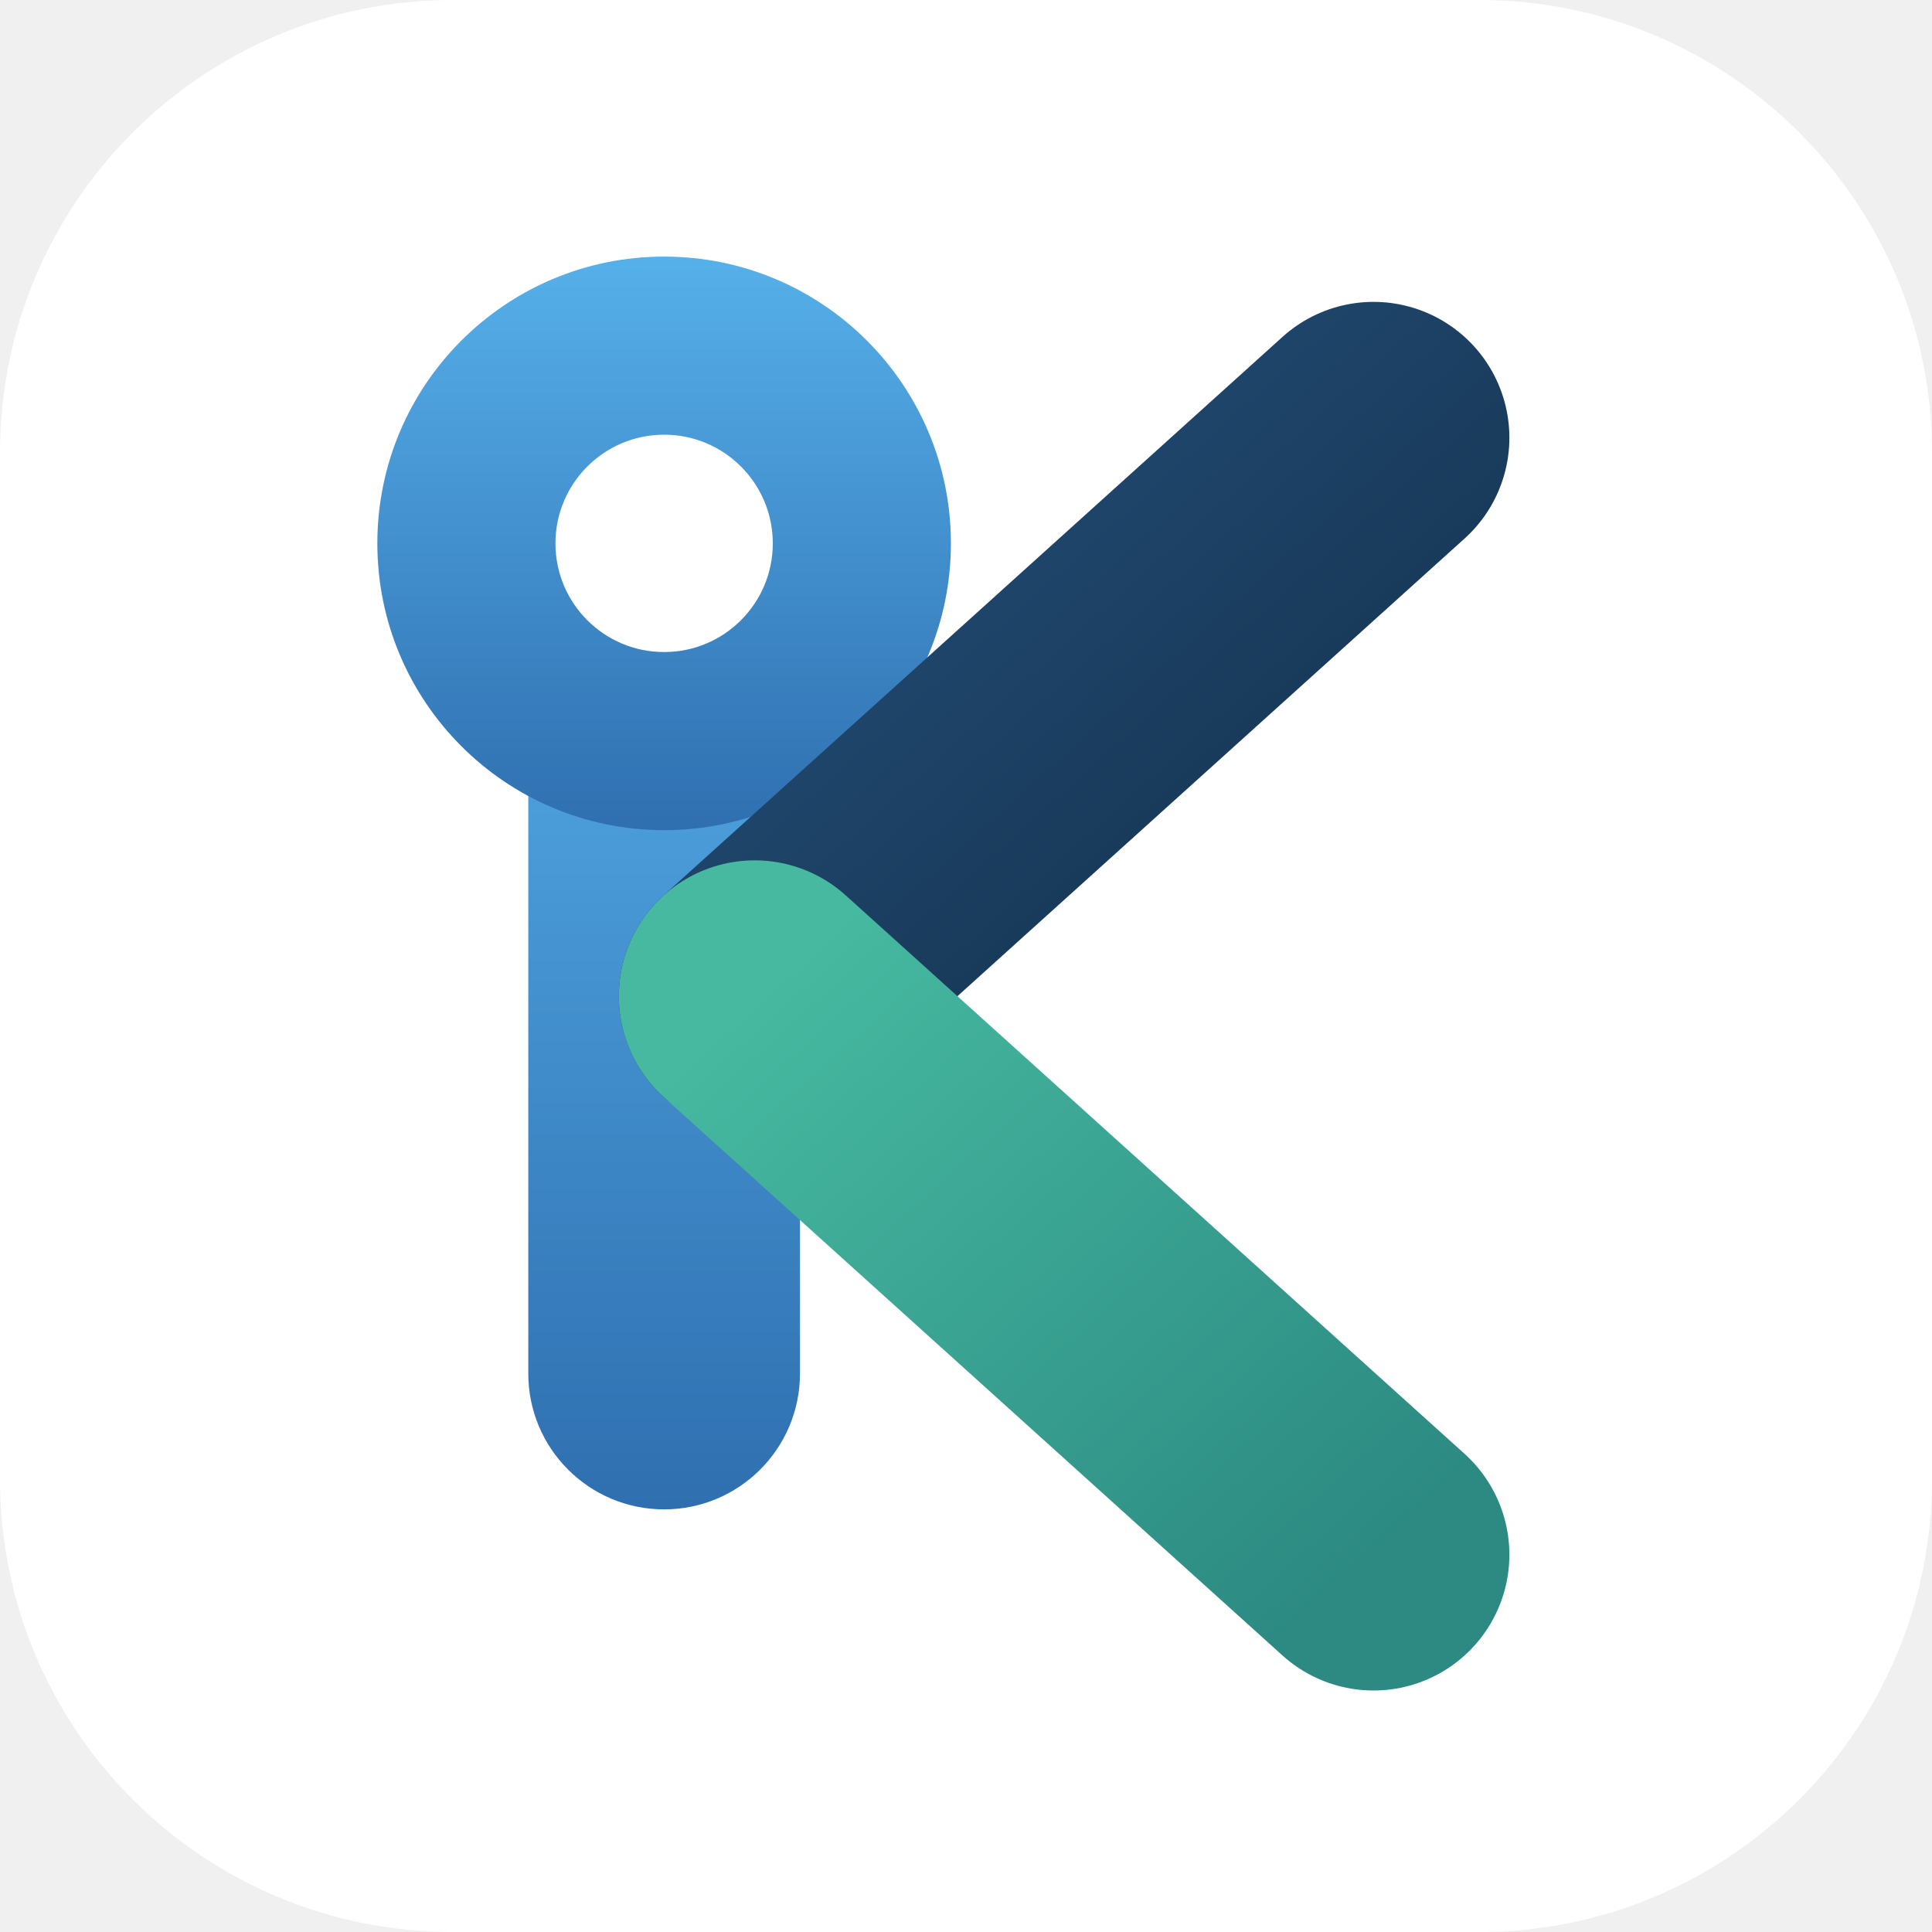
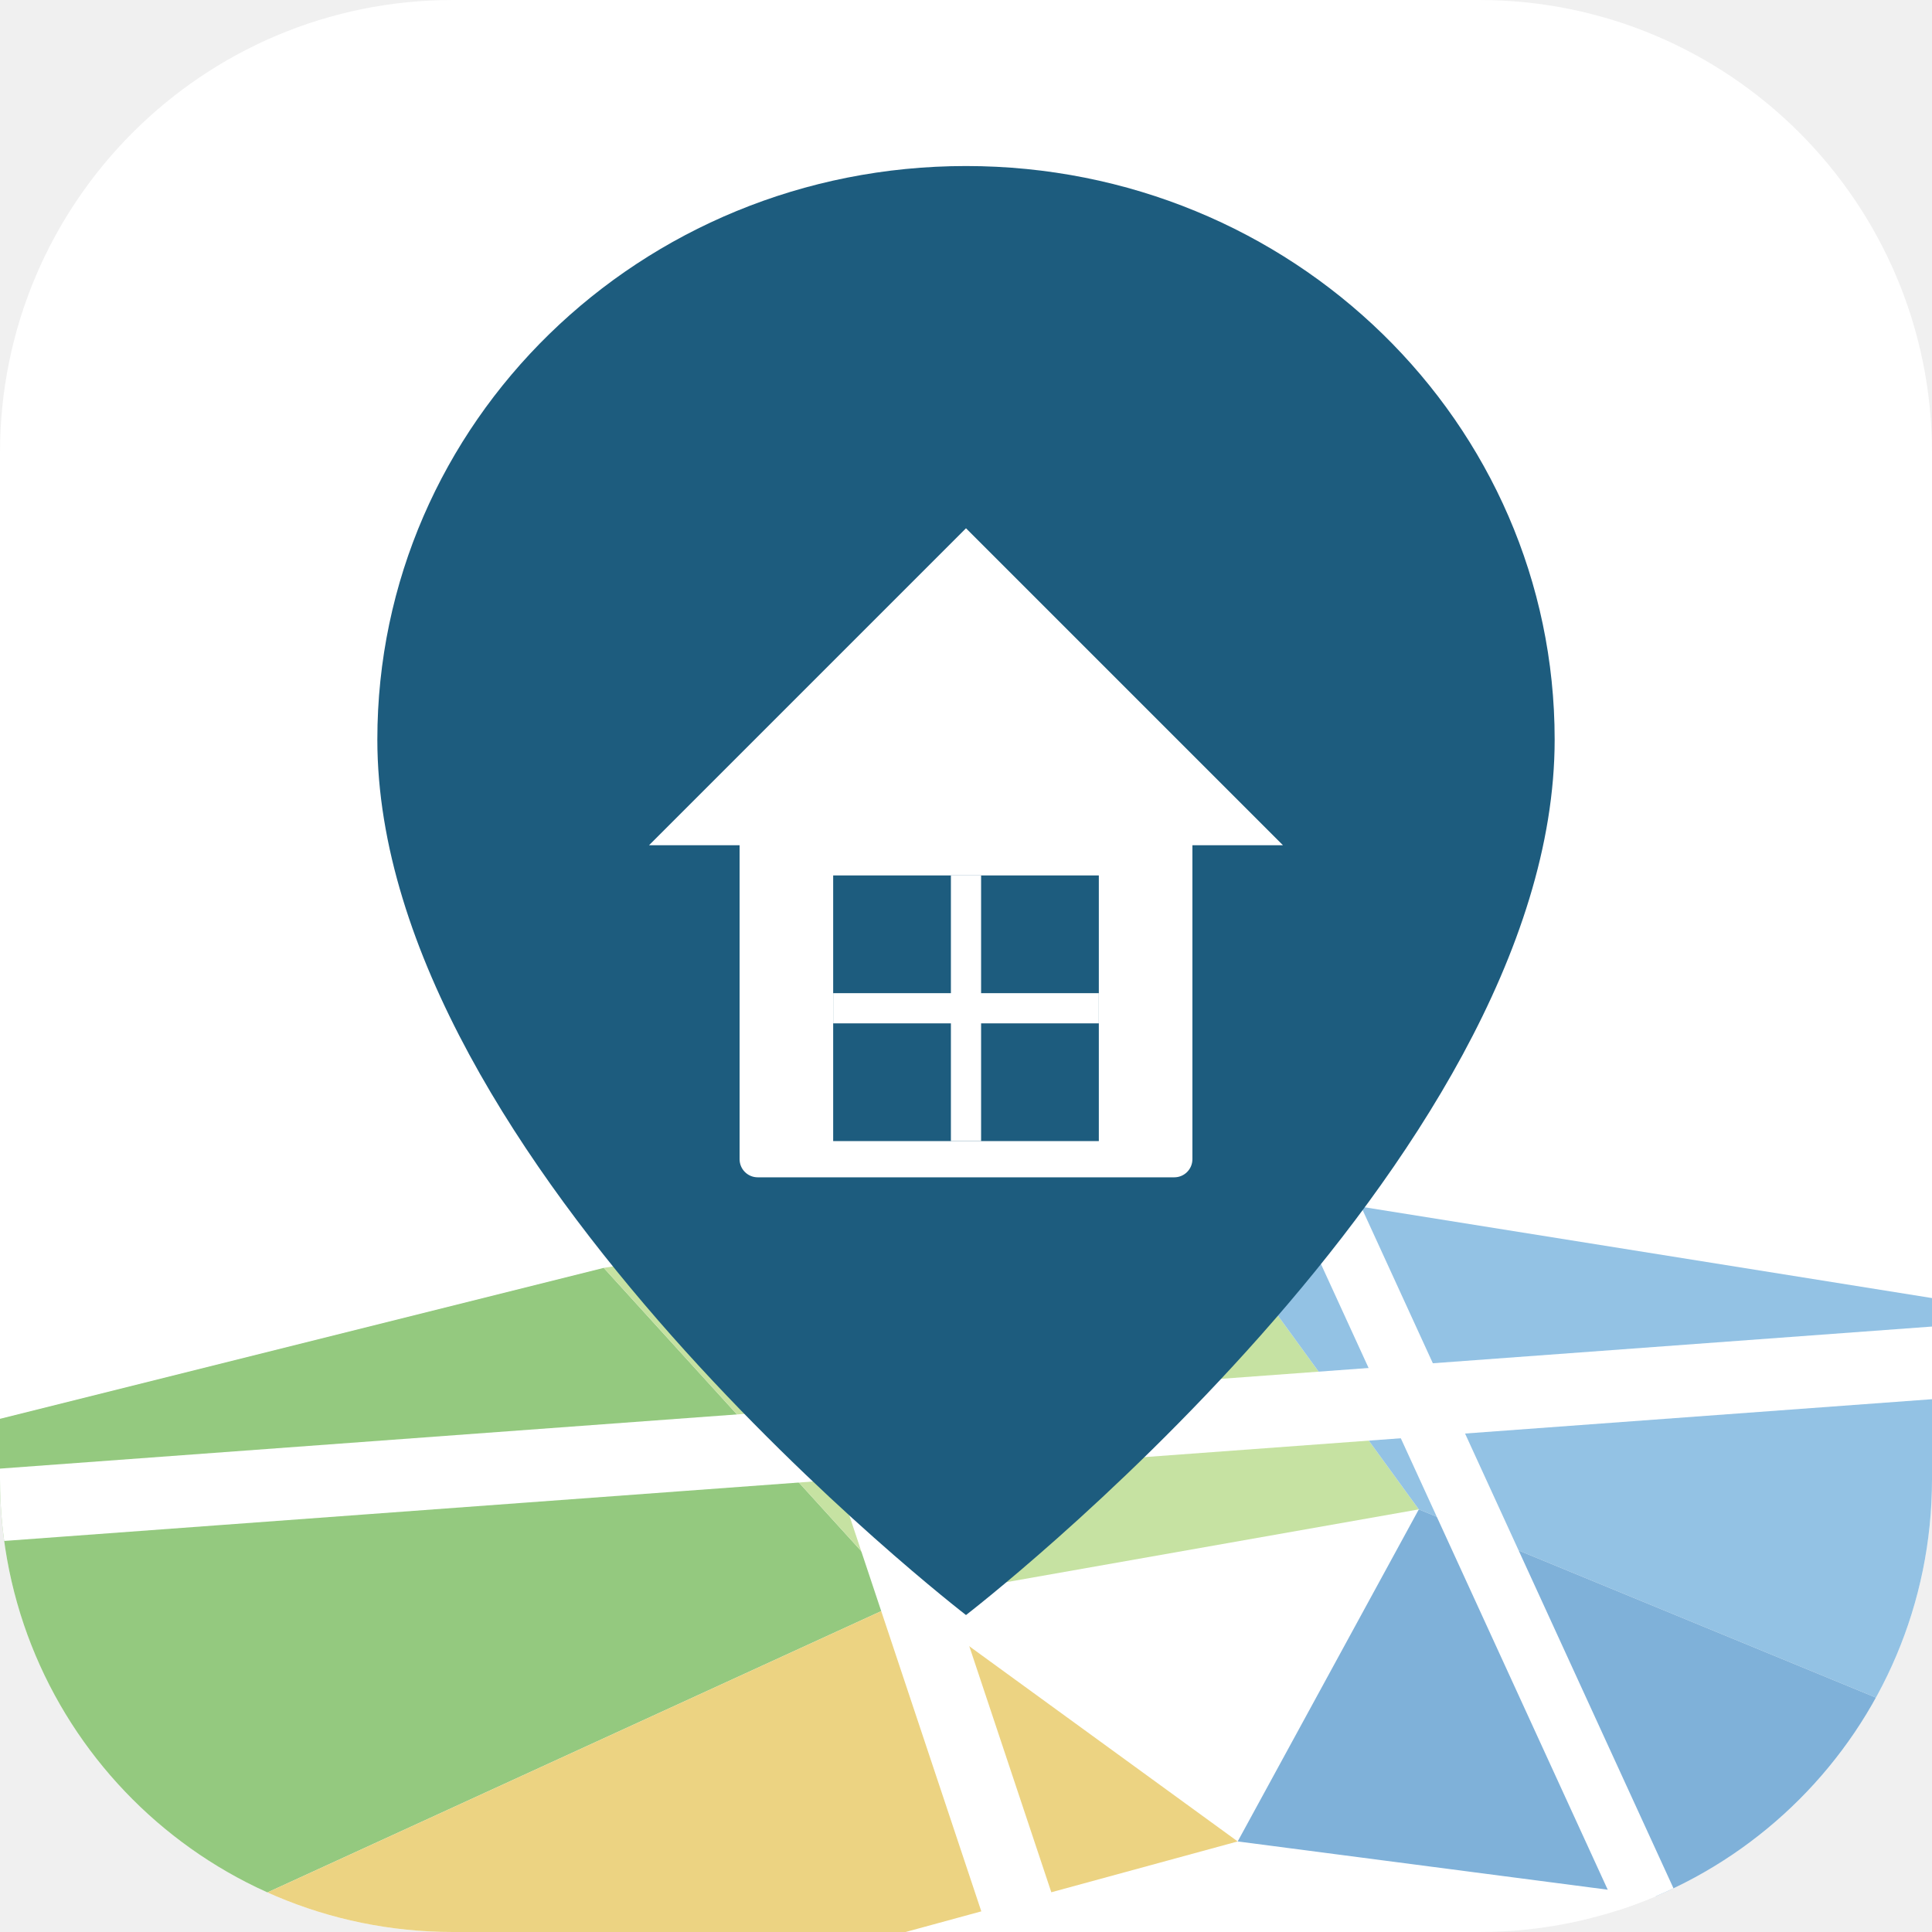
<svg xmlns="http://www.w3.org/2000/svg" width="64" height="64" viewBox="0 0 64 64" role="img" aria-label="KurashiMap">
  <defs>
-     <linearGradient id="pin" x1="0" y1="0" x2="0" y2="1">
-       <stop offset="0" stop-color="#56b0ea" />
-       <stop offset="1" stop-color="#2f6fb0" />
-     </linearGradient>
-     <linearGradient id="up" x1="0" y1="0" x2="1" y2="1">
-       <stop offset="0" stop-color="#234f78" />
-       <stop offset="1" stop-color="#14304c" />
-     </linearGradient>
-     <linearGradient id="lo" x1="0" y1="0" x2="1" y2="1">
-       <stop offset="0" stop-color="#46b9a0" />
-       <stop offset="1" stop-color="#2c8a82" />
-     </linearGradient>
+     <clipPath id="tile">
+       <rect width="64" height="64" rx="15" />
+     </clipPath>
  </defs>
  <rect width="64" height="64" rx="15" fill="#ffffff" />
-   <rect x="17.5" y="17" width="9" height="33" rx="4.5" fill="url(#pin)" />
-   <circle cx="22" cy="18" r="9.5" fill="url(#pin)" />
-   <circle cx="22" cy="18" r="3.6" fill="#ffffff" />
-   <path d="M25 33L45.5 14.5" stroke="url(#up)" stroke-width="9" stroke-linecap="round" />
-   <path d="M25 33L45.5 51.5" stroke="url(#lo)" stroke-width="9" stroke-linecap="round" />
+   <g clip-path="url(#tile)">
+     <polygon points="0,47 20,42 30,53 6,64 0,64" fill="#94c97f" />
+     <polygon points="6,64 30,53 41,61 30,64" fill="#ecd382" />
+     <polygon points="20,42 39,39 47,50 30,53" fill="#c6e2a2" />
+     <polygon points="39,39 64,43 64,57 47,50" fill="#93c2e4" />
+     <polygon points="47,50 64,57 64,64 41,61" fill="#7fb1d9" />
+     <path d="M-2 50L66 45" stroke="#ffffff" stroke-width="2.4" fill="none" />
+     <path d="M26 40L34 64" stroke="#ffffff" stroke-width="2.4" fill="none" />
+     <path d="M44 40L55 64" stroke="#ffffff" stroke-width="2" fill="none" />
+   </g>
+   <path d="M32 5.5C21.2 5.5 12.5 14 12.5 24.5C12.5 38.5 32 53.5 32 53.5C32 53.5 51.5 38.5 51.5 24.5C51.5 14 42.8 5.5 32 5.5Z" fill="#1d5c7e" />
+   <path d="M21.5 28L32 17.5L42.5 28Z" fill="#ffffff" />
+   <rect x="24.5" y="26.5" width="15" height="12.5" rx="0.6" fill="#ffffff" />
+   <rect x="27.6" y="29" width="8.8" height="8.8" fill="#1d5c7e" />
+   <rect x="31.5" y="29" width="1" height="8.8" fill="#ffffff" />
+   <rect x="27.6" y="32.9" width="8.8" height="1" fill="#ffffff" />
</svg>
